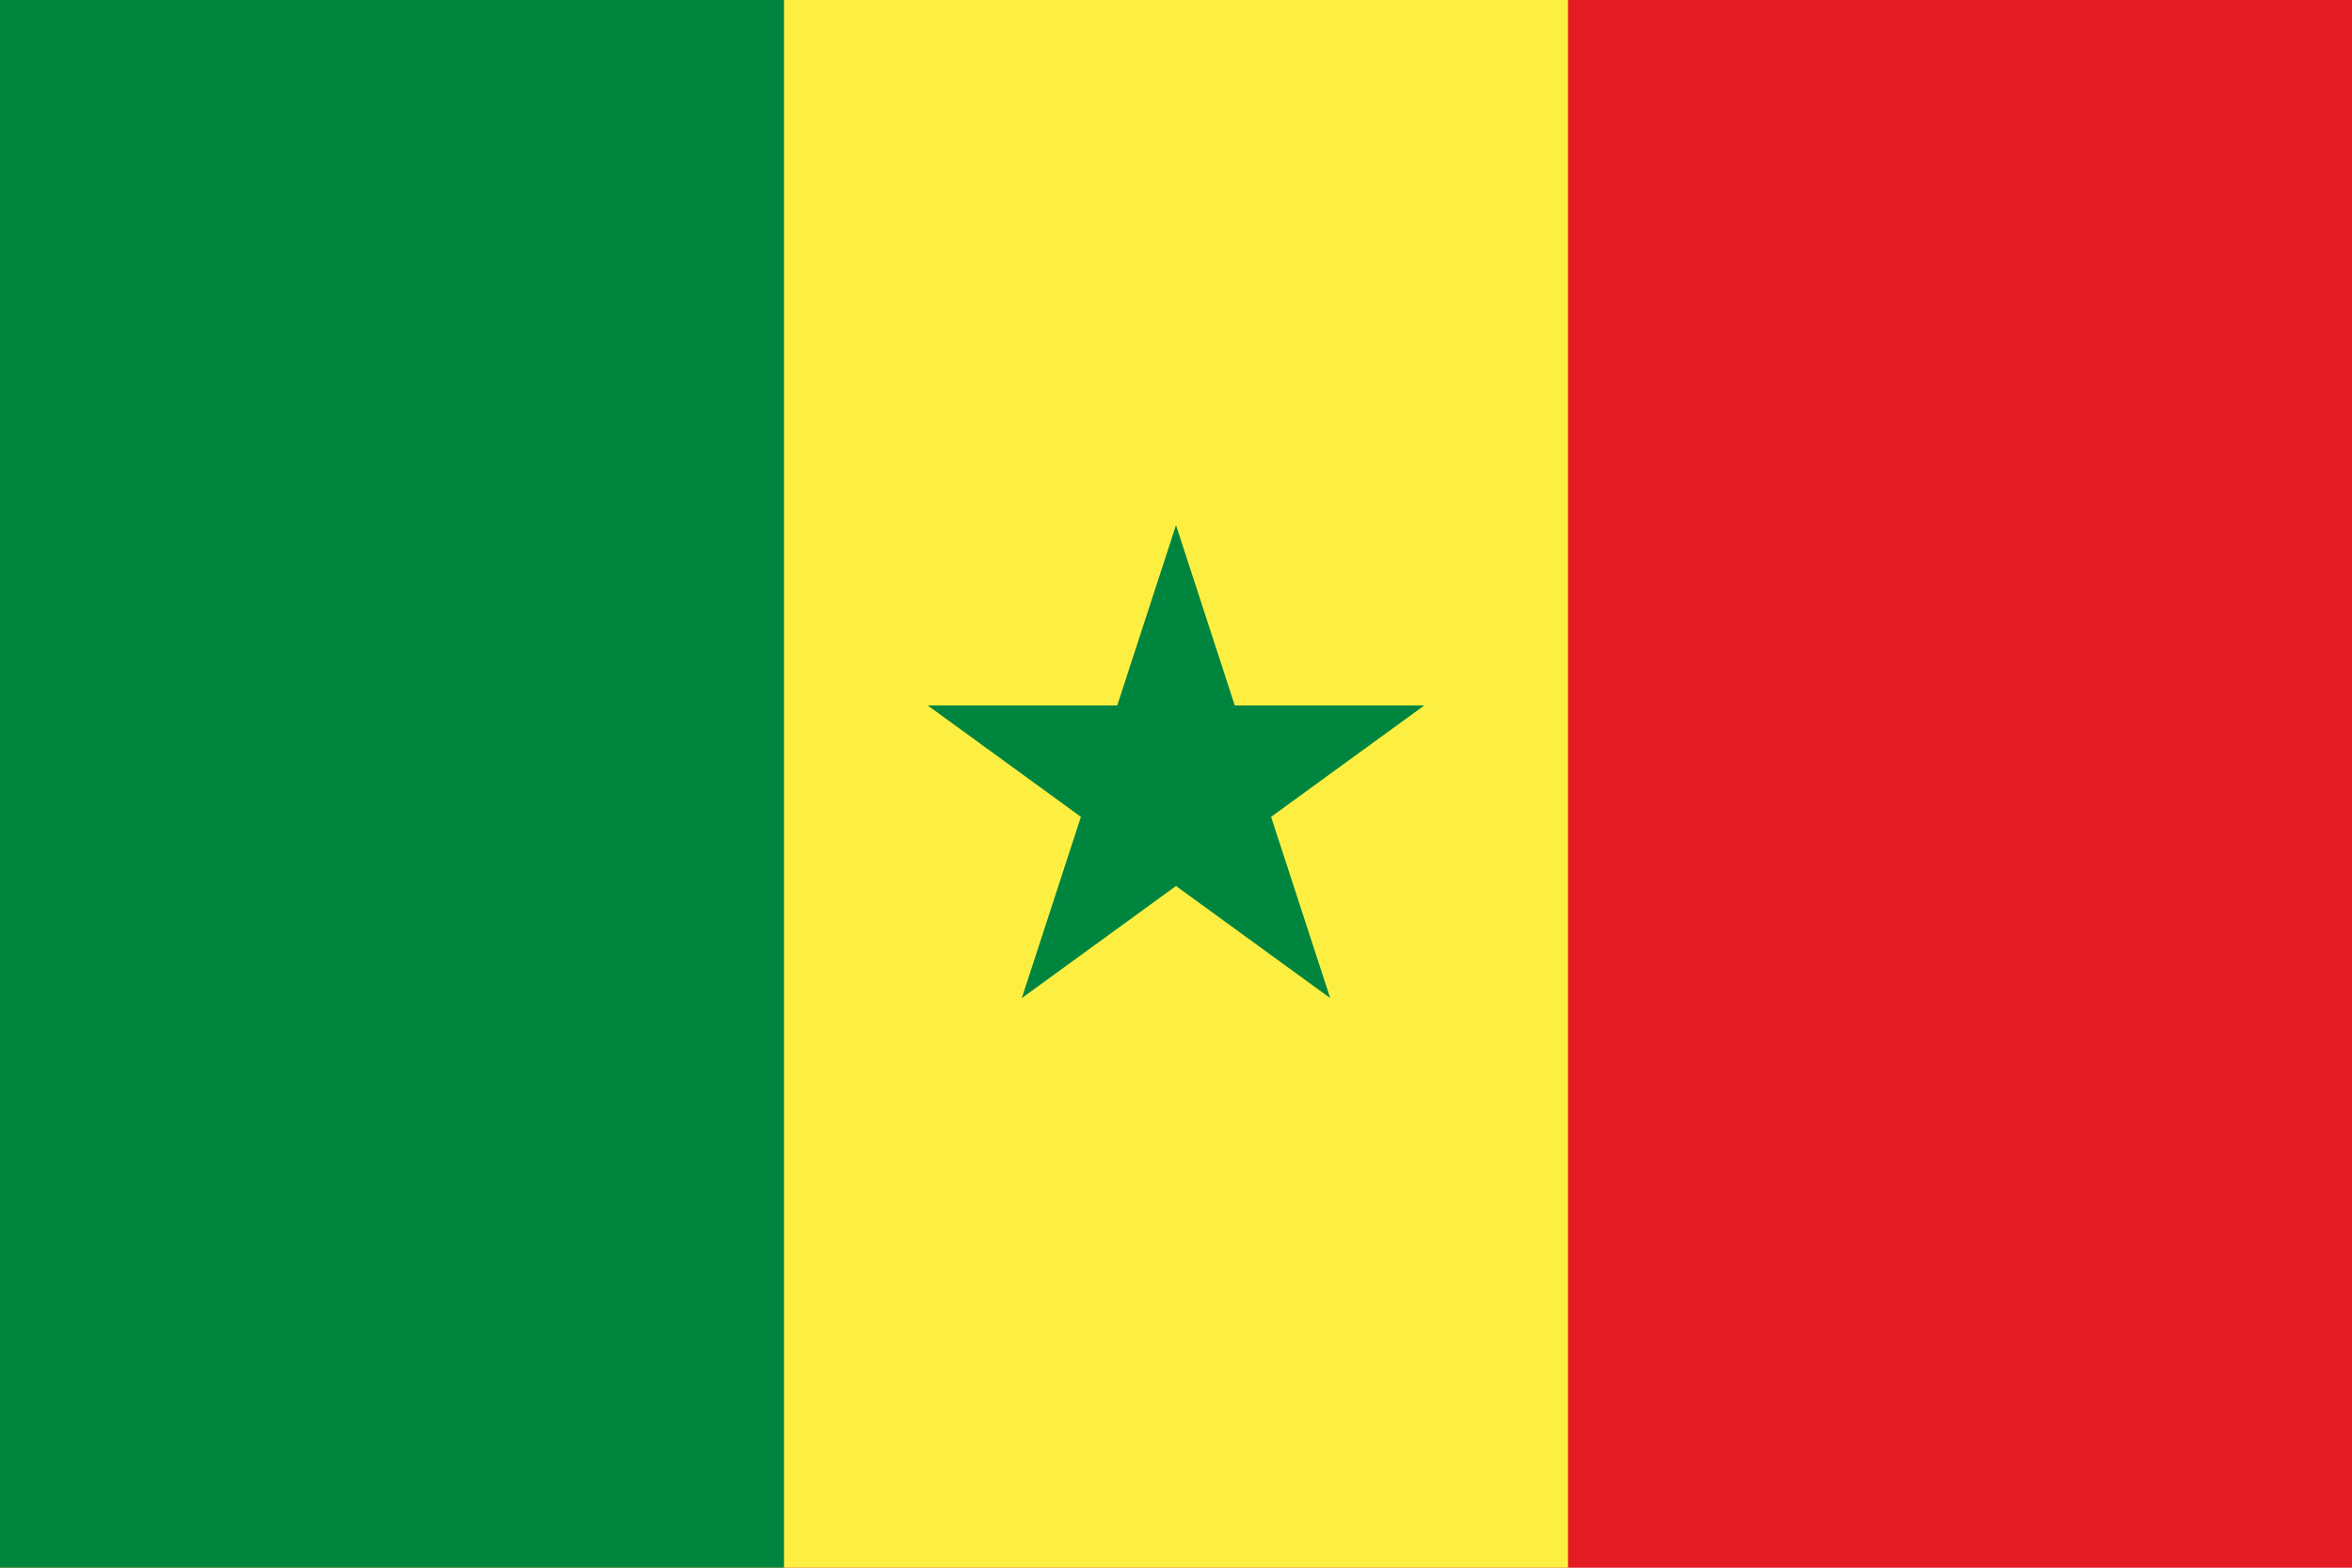
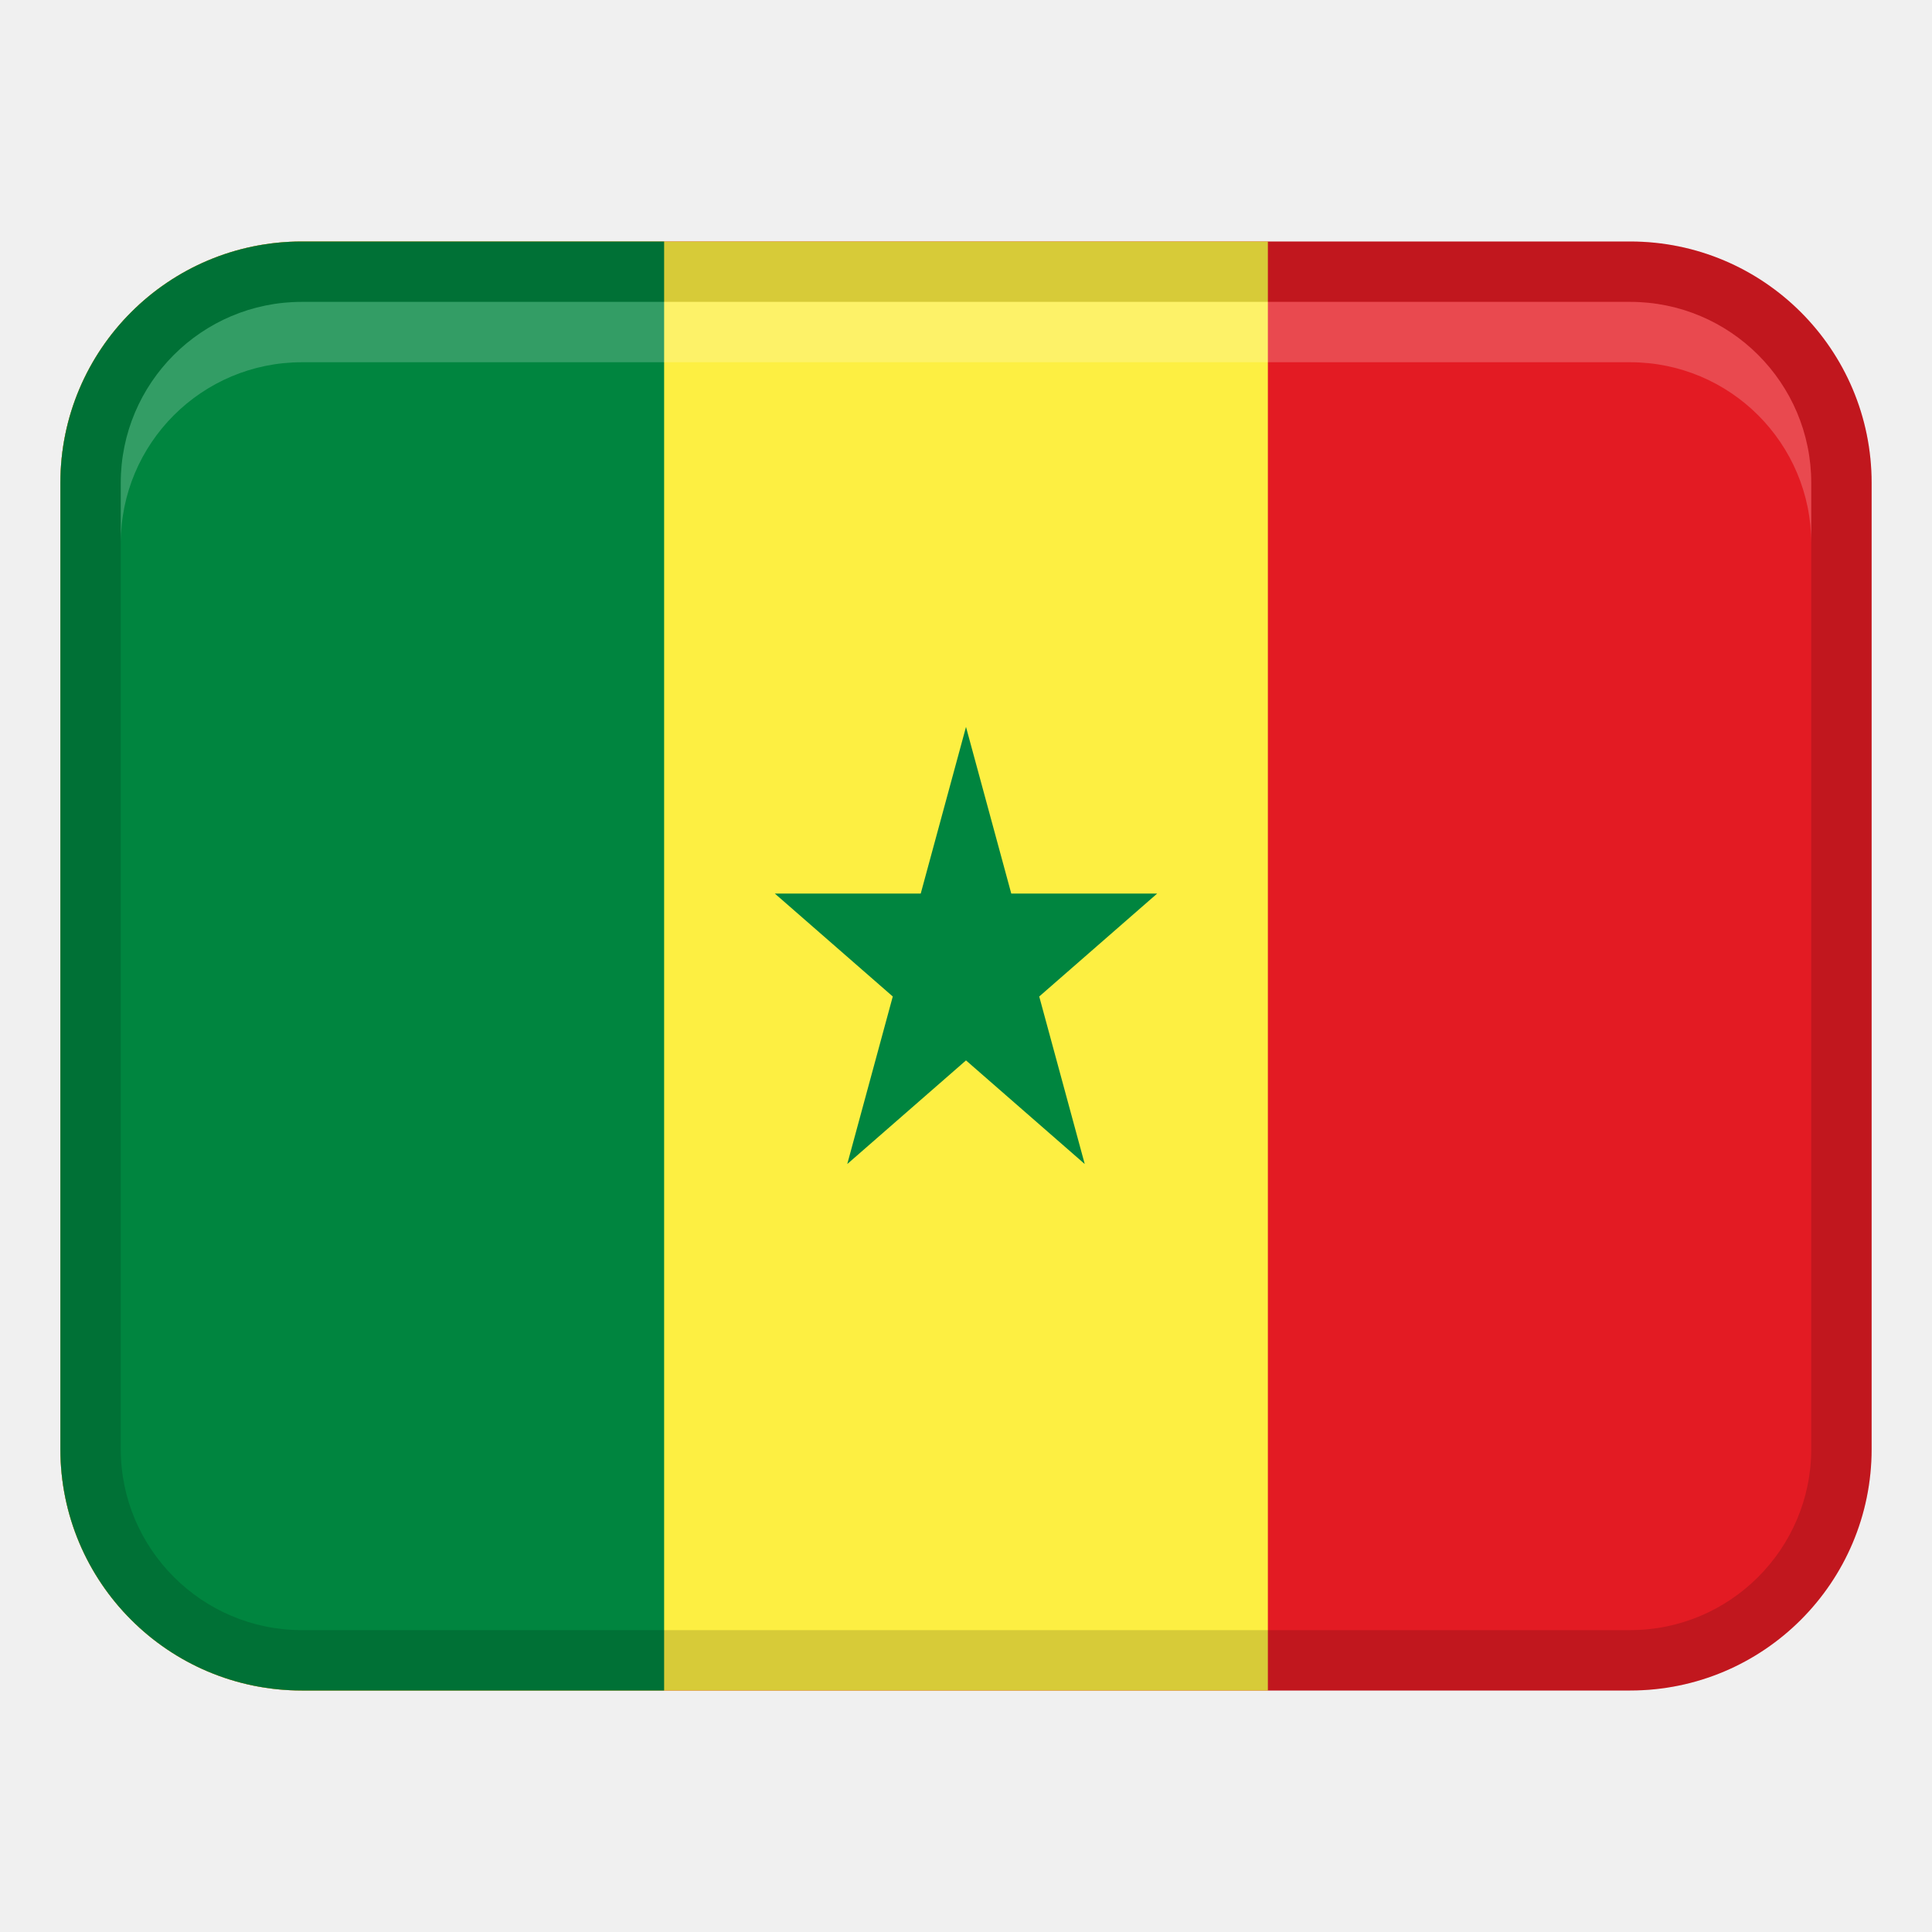
- <svg xmlns="http://www.w3.org/2000/svg" width="900" height="600">
-   <path fill="#e31b23" d="M0 0h900v600H0" />
-   <path fill="#fdef42" d="M0 0h600v600H0" />
-   <path fill="#00853f" d="M0 0h300v600H0m391-218 59-181 59 181-154-112h190" />
+ <svg xmlns="http://www.w3.org/2000/svg" width="32px" height="32px" viewBox="0 0 32 32">
+   <defs>
+     <clipPath id="fcard">
+       <rect x="1" y="4" width="30" height="24" rx="4" ry="4" />
+     </clipPath>
+   </defs>
+   <g class="nc-icon-wrapper">
+     <g clip-path="url(#fcard)">
+       <svg x="1" y="4" width="30" height="24" viewBox="0 0 900 600" preserveAspectRatio="none">
+         <path fill="#e31b23" d="M0 0h900v600H0" />
+         <path fill="#fdef42" d="M0 0h600v600H0" />
+         <path fill="#00853f" d="M0 0h300v600H0m391-218 59-181 59 181-154-112h190" />
+       </svg>
+     </g>
+     <path d="M27,4H5c-2.209,0-4,1.791-4,4V24c0,2.209,1.791,4,4,4H27c2.209,0,4-1.791,4-4V8c0-2.209-1.791-4-4-4Zm3,20c0,1.654-1.346,3-3,3H5c-1.654,0-3-1.346-3-3V8c0-1.654,1.346-3,3-3H27c1.654,0,3,1.346,3,3V24Z" opacity=".15" />
+     <path d="M27,5H5c-1.657,0-3,1.343-3,3v1c0-1.657,1.343-3,3-3H27c1.657,0,3,1.343,3,3v-1c0-1.657-1.343-3-3-3Z" fill="#fff" opacity=".2" />
+   </g>
</svg>
